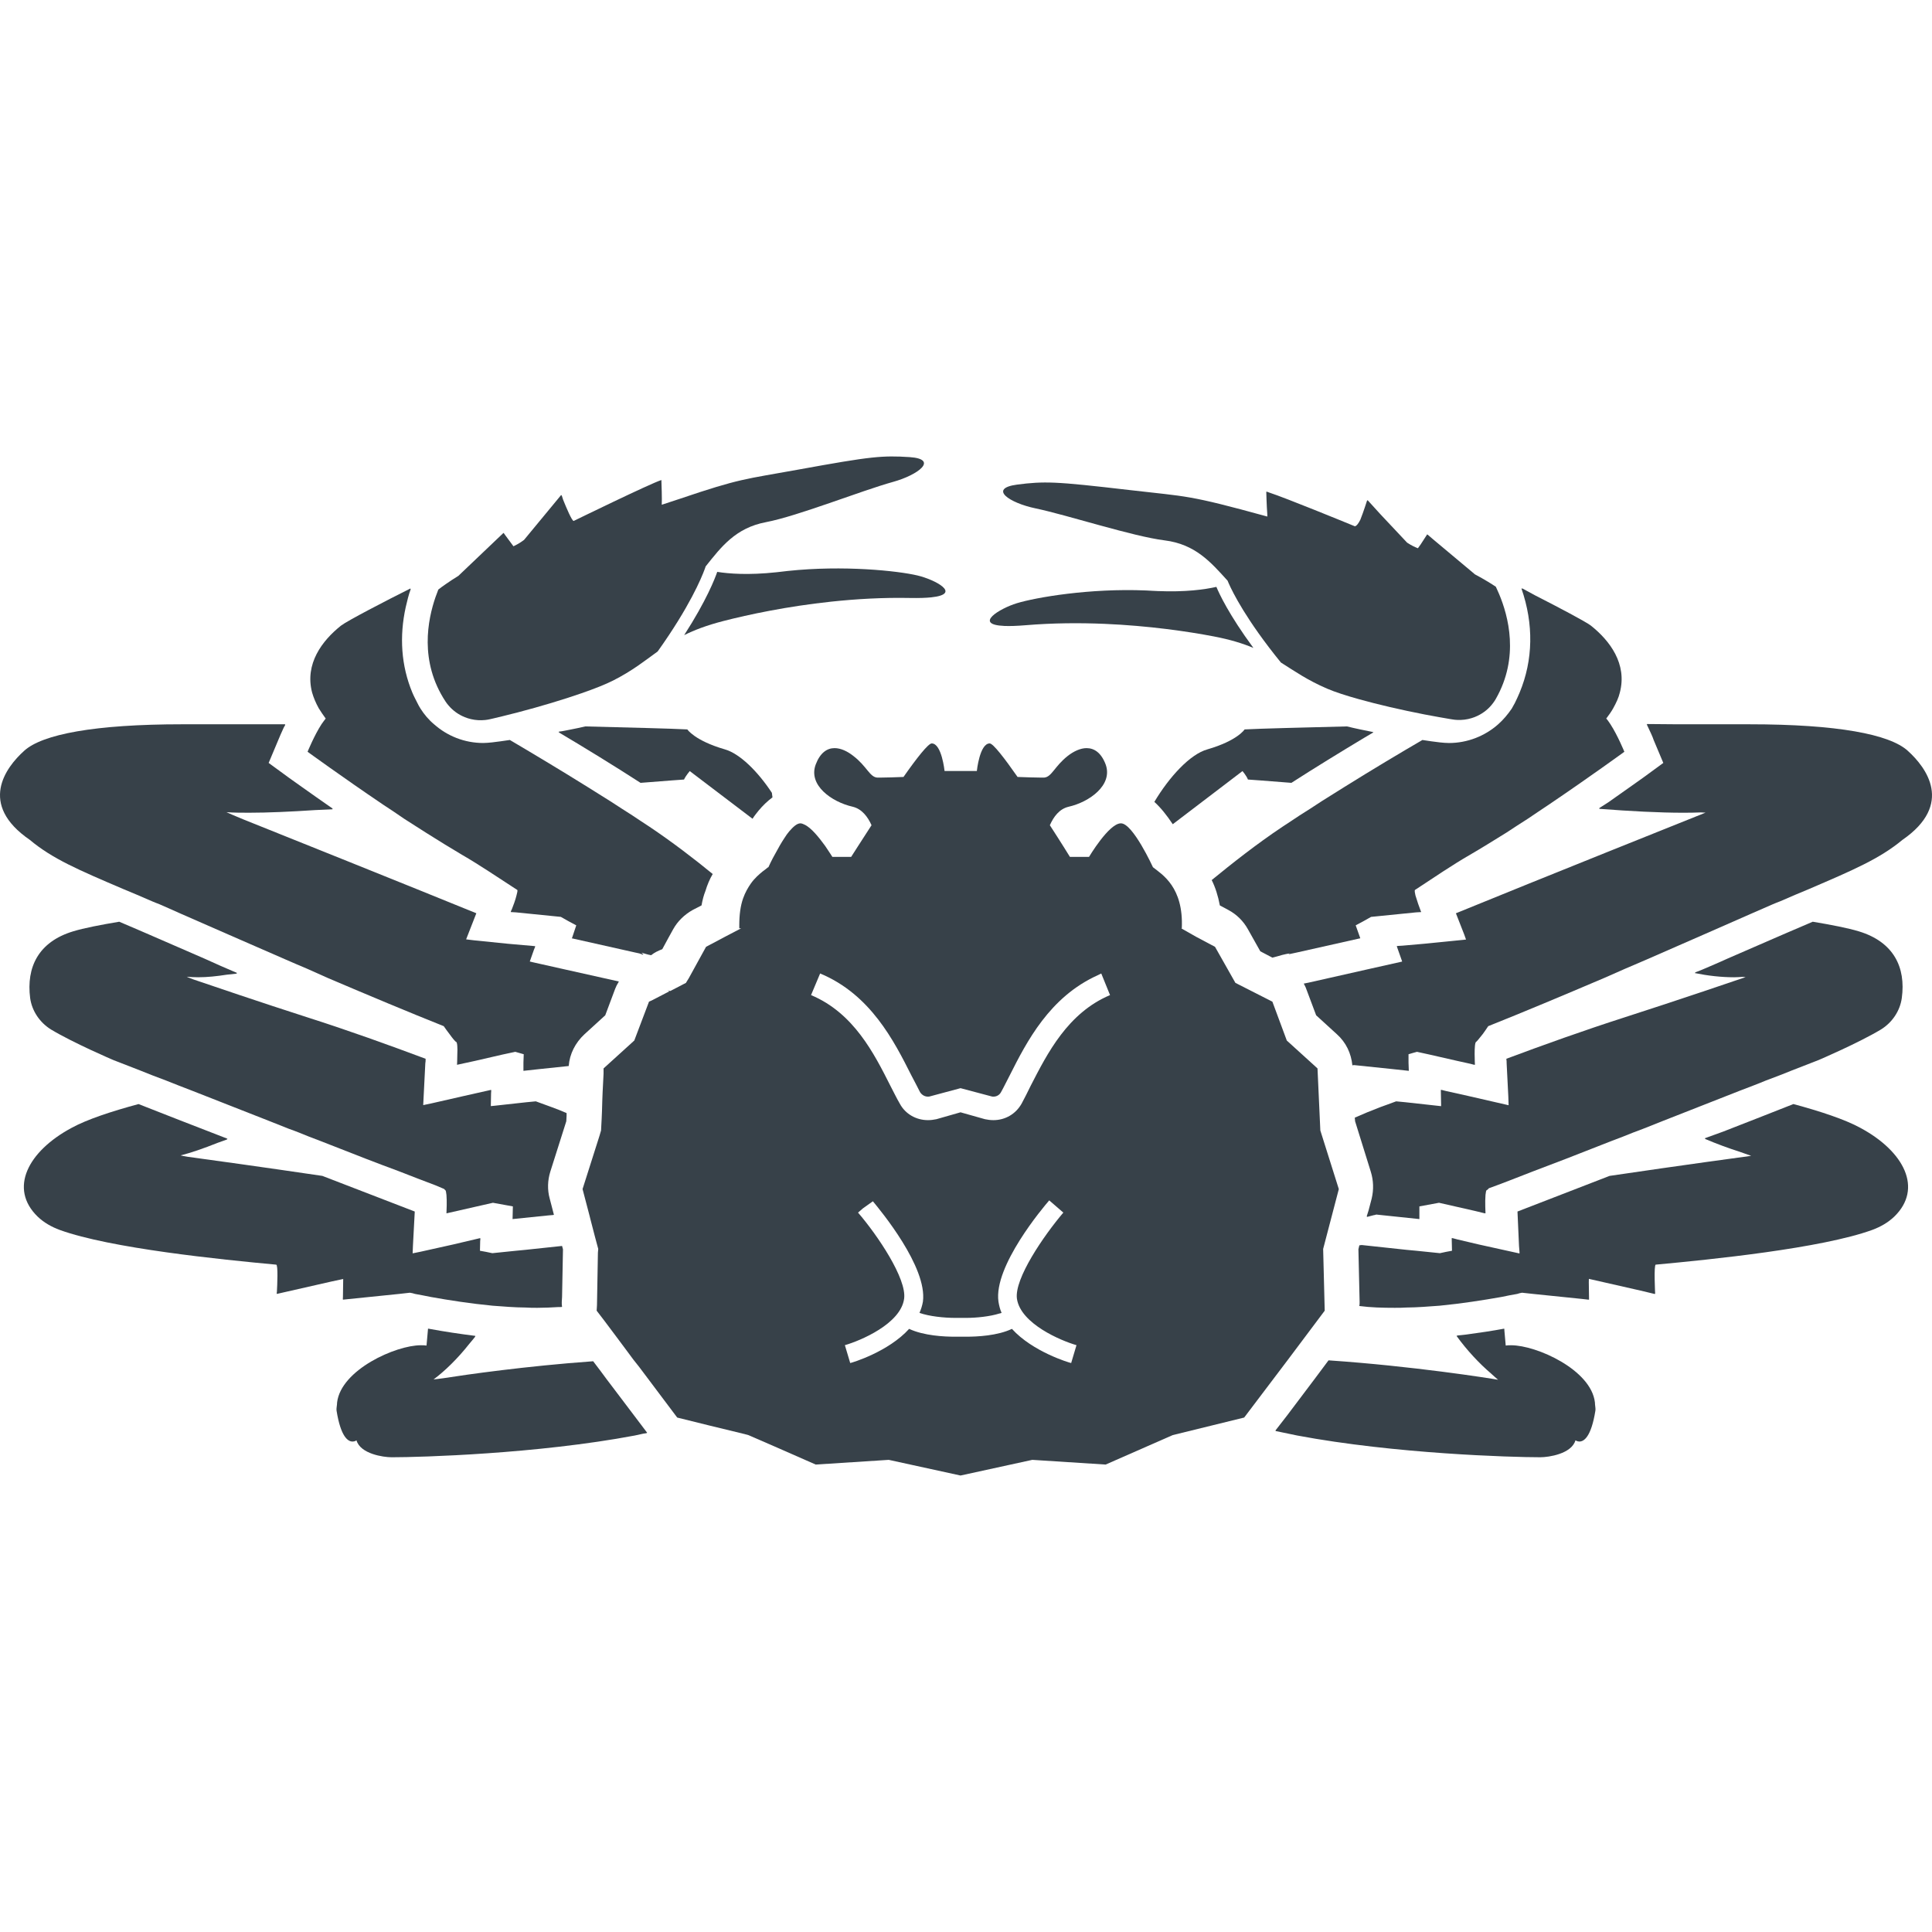
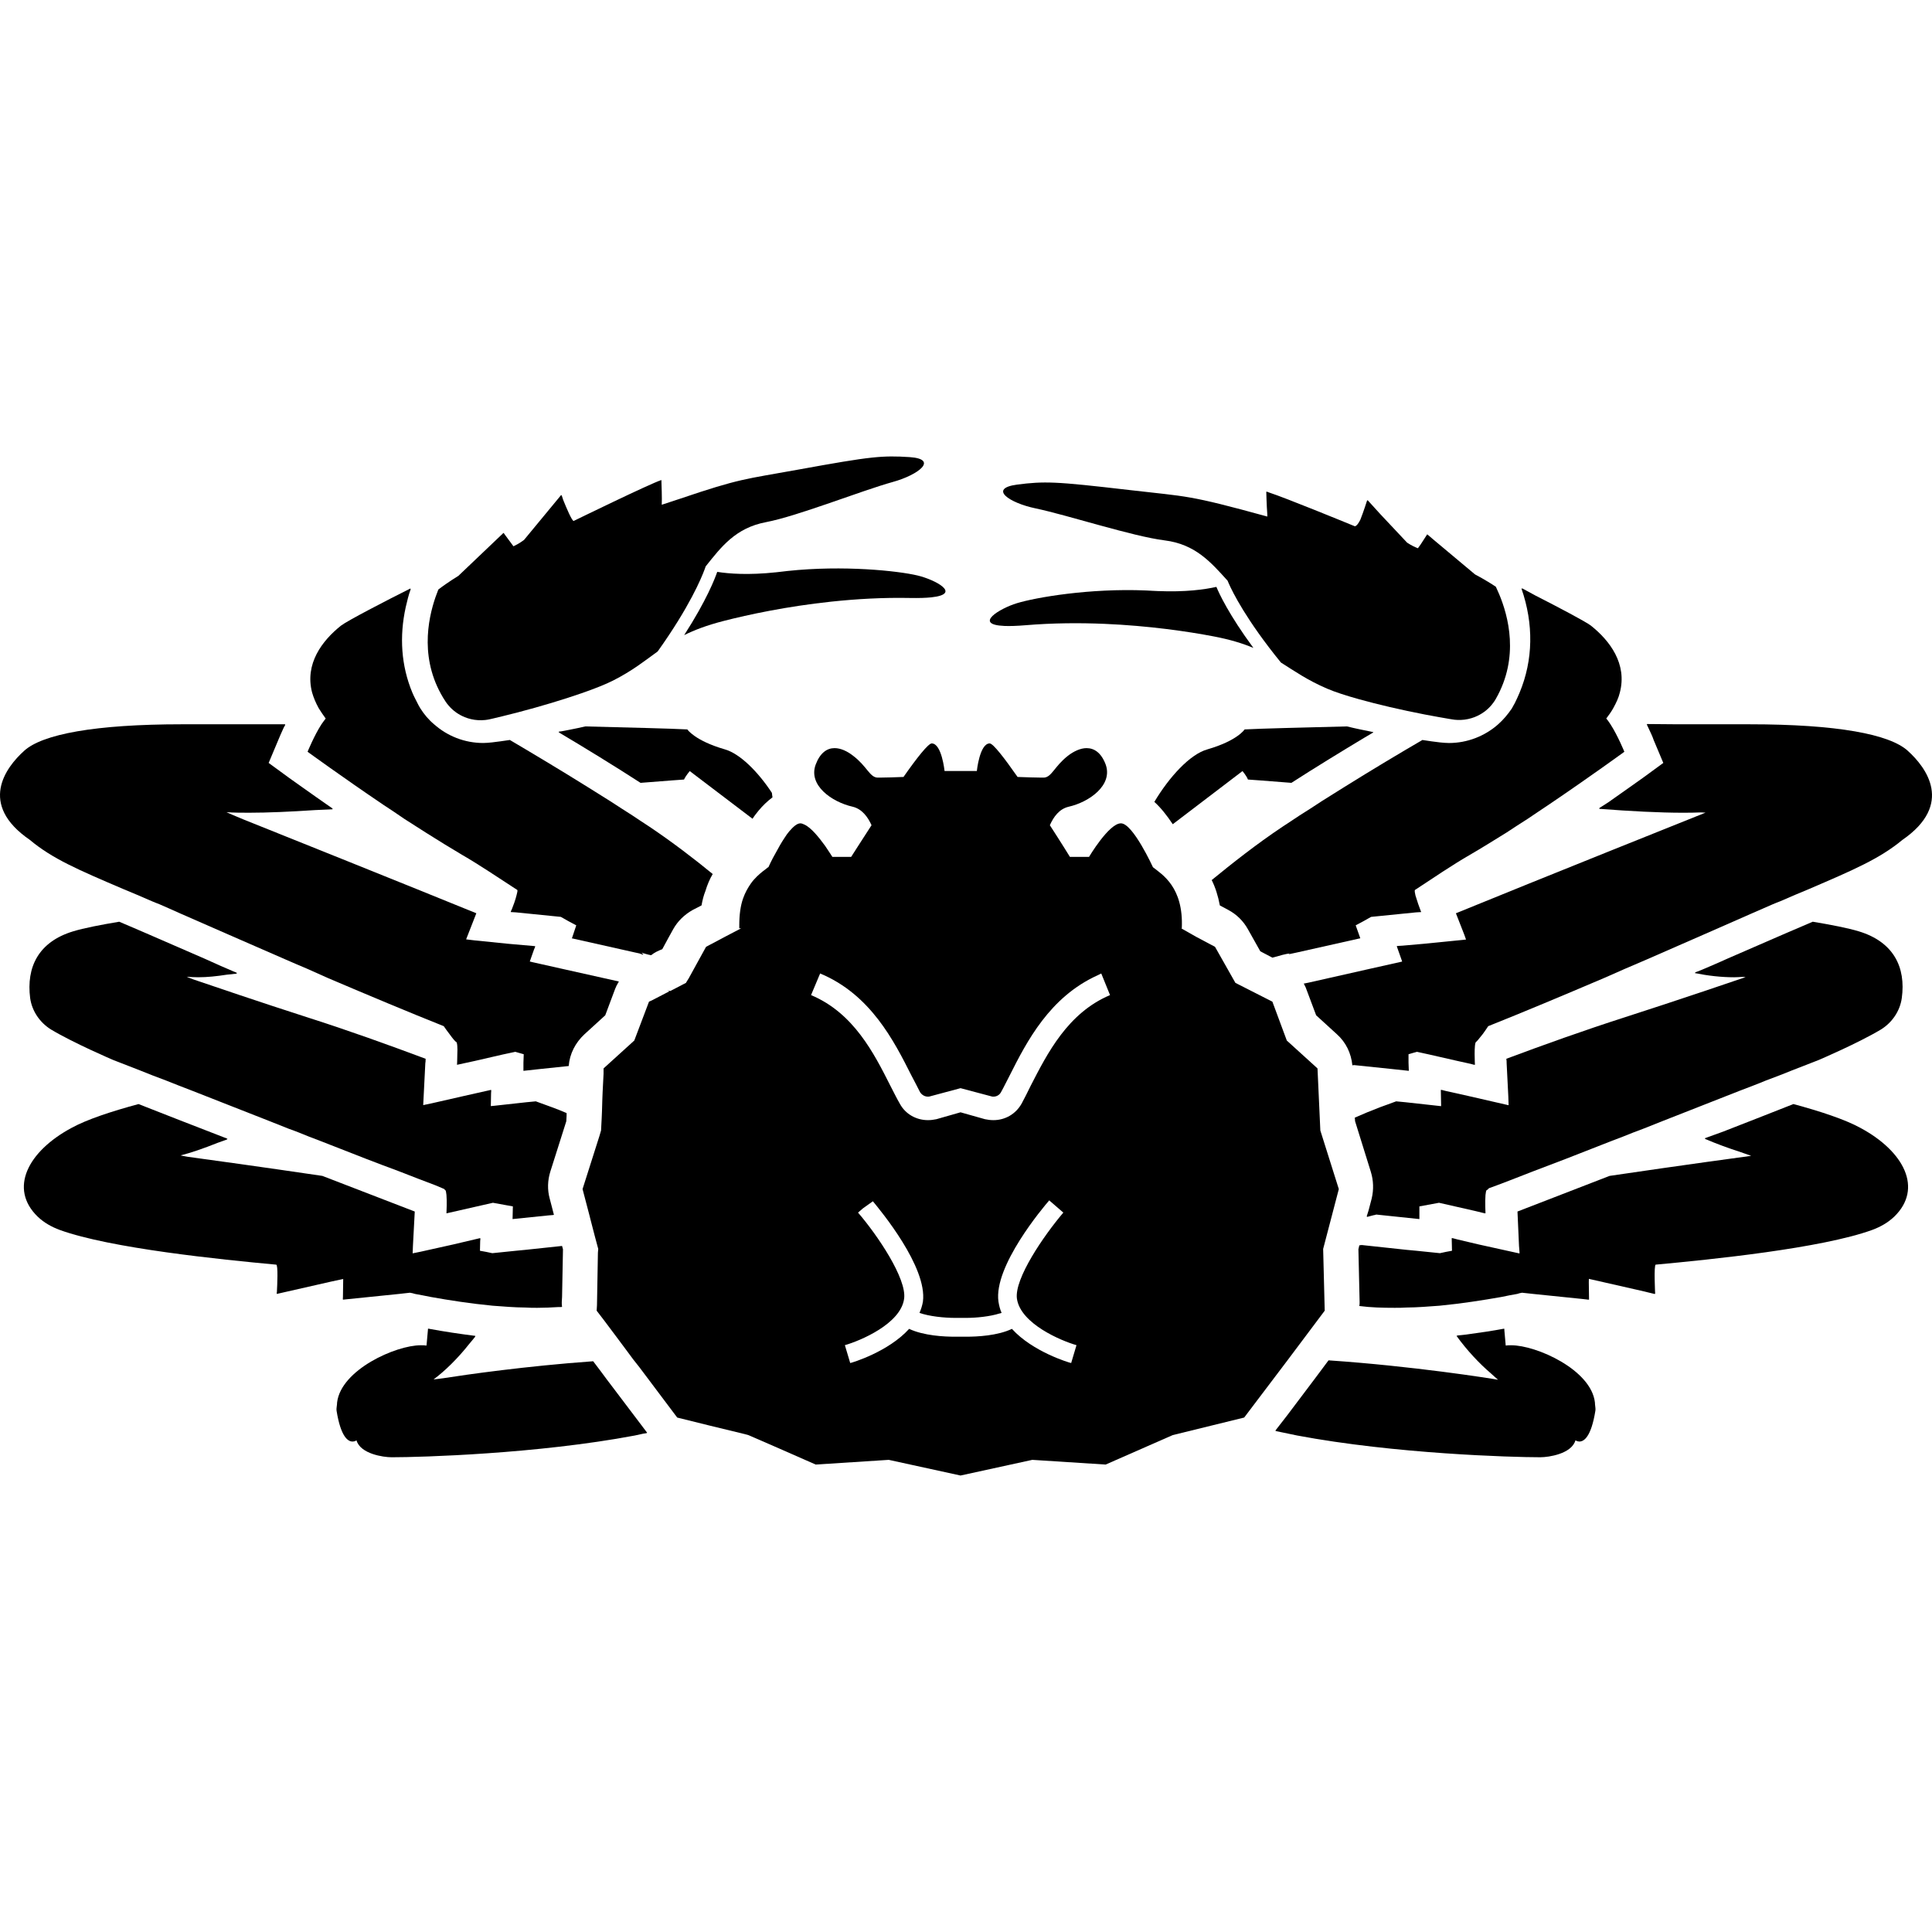
- <svg xmlns="http://www.w3.org/2000/svg" version="1.1" id="_x31_0" x="0px" y="0px" viewBox="0 0 512 512" style="enable-background:new 0 0 512 512;" xml:space="preserve">
-   <style type="text/css">
- 	.st0{fill:#374149;}
- </style>
+ <svg xmlns="http://www.w3.org/2000/svg" version="1.1" id="_x31_0" x="0px" y="0px" viewBox="0 0 512 512" xml:space="preserve">
  <g>
    <path class="st0" d="M162.312,367.546l-1.519-2l-1.598-2.16l-2-2.641c-17.809,1.277-33.661,3.546-39.738,4.504   c-1.274,0.172-2.192,0.285-2.555,0.305c2.887-2.118,6.379-5.504,9.446-9.399c0.55-0.66,1.121-1.32,1.625-1.972   c-0.031-0.004-0.058-0.008-0.09-0.012c0.035-0.051,0.074-0.098,0.11-0.145c-4.227-0.531-8.211-1.137-11.879-1.808   c-0.164-0.035-0.359-0.063-0.52-0.102l-0.003,0.015c-0.051-0.008-0.106-0.015-0.157-0.027l-0.386,4.309l-0.02,0.172   c-0.48-0.078-0.957-0.078-1.515-0.078c-6.637,0-21.118,6.484-22.176,15.141c-0.023,0.183-0.027,0.363-0.035,0.546   c-0.031,0.559-0.195,1.094-0.106,1.672c1.118,6.958,3.039,8.16,4.238,8.16c0.641,0,1.039-0.32,1.039-0.32   c1.039,3.598,7.121,4.481,9.282,4.481h0.238c7.36,0,38.403-0.883,64.242-5.762c0.762-0.164,1.493-0.324,2.231-0.488l0.918-0.137   l-0.039-0.058c0.055-0.012,0.118-0.023,0.168-0.035L162.312,367.546z" />
    <path class="st0" d="M87.703,339.644l3.25-0.703l-0.07,4.746l-0.028,0.578h0.02v0.16l14.879-1.519l2.878-0.321   c0.481,0.078,0.879,0.161,1.359,0.321c1.282,0.238,2.641,0.48,4.161,0.801c4.878,0.878,10.562,1.758,16.402,2.32   c1.438,0.078,2.957,0.238,4.398,0.317c1.442,0.082,2.878,0.164,4.32,0.164c1.039,0.078,2.078,0.078,3.122,0.078   c1.898,0,3.73-0.09,5.566-0.202c0.434-0.004,0.758-0.008,0.836-0.008c-0.004-0.008,0-0.016-0.004-0.023   c0.054-0.004,0.109,0,0.16-0.008c-0.078-0.398-0.078-0.879-0.078-1.278l0.078-1.359l0.242-12.641l-0.242-0.879l-9.758,1.039   l-2.481,0.238l-6.242,0.641c-1.121-0.238-2.238-0.481-3.278-0.641l0.059-2.554l0.058-0.649l-0.043,0.012l0.004-0.168l-7.121,1.679   l-8.711,1.938l-2.086,0.426l0.078-1.962l0.481-9.042v-0.078c-6.481-2.481-15.122-5.84-24.481-9.442   c-16.414-2.426-30.574-4.371-35.684-5.066c-1-0.168-1.629-0.289-1.886-0.367c2.691-0.664,6.145-1.863,9.801-3.324   c0.852-0.305,1.699-0.61,2.594-0.934c-0.054-0.02-0.106-0.039-0.156-0.058c0.07-0.031,0.141-0.059,0.211-0.09   c-9.118-3.519-17.52-6.801-23.598-9.199c-7.121,1.922-13.683,4.078-17.762,6.321c-11.602,6.238-16.641,16.078-8.961,23.519   c1.68,1.602,3.68,2.719,5.84,3.52c13.442,4.878,42.641,7.839,57.363,9.199c0.539,0,0.282,5.504,0.188,7.218   c-0.02,0.141-0.043,0.305-0.063,0.387l0.043-0.008c-0.004,0.054-0.011,0.164-0.011,0.164L87.703,339.644z" />
    <path class="st0" d="M150.074,297.143l0.078-1.437v-0.723c-1.278-0.558-2.641-1.117-4-1.598c-1.278-0.48-2.641-0.961-4.16-1.519   l-2.481,0.238l-8.418,0.926l-1.02,0.098l0.062-3.348l0.051-0.797l-0.039,0.008l0.004-0.168l-7.122,1.602l-8.706,1.985l-2.168,0.453   l0.558-11.078c0.078-0.32,0.078-0.718,0.078-1.199c-9.839-3.679-20.48-7.519-31.281-10.961   c-12.258-3.938-25.332-8.383-30.258-10.066c-0.906-0.34-1.484-0.574-1.77-0.715c0.942,0.07,1.922,0.141,2.989,0.141   c2.469,0,5.027-0.278,7.606-0.68c0.91-0.098,1.805-0.179,2.734-0.293c-0.082-0.035-0.149-0.066-0.23-0.102   c0.098-0.019,0.195-0.023,0.293-0.042c-3.043-1.282-5.922-2.563-8.723-3.84c-6.16-2.641-11.519-5.043-15.277-6.641   c-2.562-1.121-5.043-2.16-7.282-3.121c-4.801,0.801-9.359,1.679-12.242,2.558c-9.199,2.801-12.398,9.519-11.359,17.683   c0.481,3.438,2.562,6.477,5.519,8.317c6,3.602,16.481,8.082,16.481,8.082s2.722,1.038,7.203,2.801   c1.918,0.801,4.238,1.679,6.797,2.636c2.16,0.883,4.481,1.762,6.961,2.723c6.078,2.398,13.039,5.121,20.161,7.918   c1.839,0.723,3.602,1.442,5.441,2.161c1.84,0.64,3.598,1.363,5.36,2.082c1.918,0.718,3.758,1.438,5.598,2.16   c6.48,2.559,12.641,4.958,18.082,6.958c3.798,1.484,7.02,2.73,9.821,3.777c0.758,0.321,1.55,0.637,2.278,0.965   c0.113,0.126,0.25,0.301,0.301,0.301c0.16,0.078,0.242,0.559,0.32,1.278c0.145,1.594,0.035,4.176,0.008,4.684l-0.004,0.034   l0.004-0.003c0,0.038-0.008,0.168-0.008,0.168l12.32-2.801c1.762,0.32,3.52,0.64,5.282,0.961l-0.082,3.359l9.462-0.969l1.343-0.114   l-0.004-0.023l0.161-0.015l-0.641-2.481l-0.481-1.84c-0.641-2.32-0.558-4.801,0.16-7.117L150.074,297.143z" />
    <path class="st0" d="M32.714,235.624c2.317,0.961,4.798,2,7.52,3.199c0.641,0.242,1.278,0.562,2,0.801   c1.598,0.718,3.519,1.519,5.598,2.48c7.363,3.199,17.282,7.602,28,12.238c1.84,0.801,3.68,1.602,5.602,2.402   c1.762,0.801,3.598,1.598,5.359,2.398c10.879,4.641,21.762,9.199,30.801,12.801c0.481,0.719,1.039,1.442,1.52,2.082   c0.801,1.117,1.519,2,1.762,2.078c0.32,0.082,0.398,1.679,0.32,3.199c0,1.519-0.082,2.882-0.082,2.882l4.801-1.043l7.281-1.679   l3.36-0.719c0.718,0.238,1.519,0.398,2.238,0.641l-0.078,2.238v2.16l4.398-0.48l7.602-0.797c0.238-3.203,1.758-6.165,4.16-8.402   l5.52-5.039l2.637-7.039c0.21-0.555,0.507-1.145,0.835-1.664c0.032-0.024,0.055-0.082,0.09-0.102l-0.039-0.008   c0.031-0.047,0.043-0.106,0.074-0.149l-14.321-3.199l-8.484-1.902l-0.79-0.192l1.106-3.133l0.317-0.774l-0.043-0.003l0.054-0.157   l-7.277-0.641l-8.844-0.898l-2.184-0.262l2.707-6.918c-19-7.742-50.117-20.215-61.844-24.914c-2.297-0.953-3.805-1.598-4.371-1.871   c1.77,0.133,3.79,0.145,5.973,0.145c4.954,0,11.004-0.27,17.462-0.699c1.538-0.07,3.078-0.141,4.687-0.211   c-0.054-0.039-0.106-0.074-0.16-0.113c0.086-0.008,0.168-0.012,0.254-0.02c-6.562-4.558-11.203-7.918-11.68-8.238l-5.359-3.918   l2.558-6.082c0.262-0.652,0.778-1.851,1.418-3.238c0.152-0.266,0.25-0.492,0.422-0.762h-0.074c0.028-0.058,0.047-0.102,0.074-0.16   H48.312c-23.2,0-37.118,2.641-41.918,7.039c-4.883,4.402-12.242,14.16,1.519,23.602C13.831,227.546,20.714,230.506,32.714,235.624z   " />
    <path class="st0" d="M169.754,207.463c6.879-0.558,11.519-0.878,11.519-0.878c0.481-1.039,1.52-2.242,1.52-2.242l16.641,12.641   c0.48-0.797,1.039-1.438,1.598-2.16c1.121-1.36,2.402-2.559,3.683-3.52c-0.082-0.398-0.082-0.797-0.16-1.199   c-3.68-5.598-8.481-10.398-12.481-11.519c-8-2.321-9.922-5.282-9.922-5.282c-4.481-0.238-14.879-0.48-27.039-0.797   c-1.27,0.317-2.68,0.578-4.039,0.859c-1.008,0.168-1.969,0.442-3,0.524c0.047,0.027,0.102,0.058,0.149,0.086   c-0.082,0.016-0.149,0.035-0.23,0.051C154.875,198.104,162.555,202.823,169.754,207.463z" />
    <path class="st0" d="M81.511,199.226c0,0,9.121,6.64,20,14c1.84,1.199,3.762,2.48,5.602,3.758c1.918,1.203,3.84,2.481,5.762,3.68   c3.278,2.082,6.558,4.082,9.519,5.843c4.719,2.719,9.52,6,14.719,9.36c0.082,0.238-0.082,0.797-0.238,1.437   c-0.293,1.234-0.882,2.774-1.234,3.664c-0.094,0.18-0.187,0.43-0.278,0.578h0.055c-0.02,0.047-0.066,0.16-0.066,0.16l1.363,0.078   l11.918,1.199c1.36,0.801,2.719,1.523,4.082,2.242l-1.121,3.359l-0.082,0.078l0.402,0.082l16.398,3.68l1.129,0.242l1.024,0.37   l-0.141-0.183l0.23,0.05l-0.394-0.262l-0.126-0.164c0.817,0.23,1.63,0.516,2.52,0.664c0.879-0.718,1.918-1.199,2.957-1.598   l1.602-2.961l1.282-2.32c1.199-2.161,3.039-3.922,5.199-5.122l2.32-1.199c0.238-1.359,0.558-2.641,1.039-3.84   c0.481-1.598,1.121-3.121,1.922-4.48c-4.882-4-10.722-8.481-16.801-12.559c-1.441-0.961-2.961-1.922-4.48-2.961   c-1.922-1.199-3.84-2.48-5.84-3.762c-2-1.278-4-2.477-6-3.758c-7.442-4.641-14.801-9.039-20.641-12.481   c-1.68,0.238-3.199,0.481-4.718,0.641c-0.801,0.078-1.602,0.16-2.321,0.16c-4.961,0-9.519-1.84-13.043-4.961   c-1.438-1.199-2.637-2.641-3.598-4.16c-0.32-0.481-0.558-0.961-0.801-1.442c-0.48-0.957-0.961-1.836-1.359-2.797   c-2.969-7.129-3.465-14.859-1.75-22.645c0.386-1.61,0.734-3.218,1.339-4.816c-0.038,0.023-0.082,0.042-0.121,0.062   c0.023-0.066,0.027-0.133,0.05-0.203c-6.718,3.359-16.718,8.562-18.398,9.84c-5.042,4-9.679,10.16-7.679,17.762   c0.398,1.359,0.957,2.718,1.758,4.16c0.558,0.879,1.121,1.758,1.84,2.719c-0.321,0.398-0.719,0.961-1.118,1.519   C83.273,194.905,81.511,199.226,81.511,199.226z" />
    <path class="st0" d="M118.851,186.936c1.175,1.402,2.672,2.454,4.316,3.118c0.543,0.222,1.106,0.398,1.668,0.527   c1.219,0.285,2.481,0.363,3.754,0.226c0.453-0.047,0.894-0.121,1.332-0.226c0.206-0.047,0.422-0.098,0.629-0.145h0.008   c0.902-0.214,1.812-0.43,2.722-0.652l0.008-0.004c1.305-0.317,2.609-0.649,3.91-0.985c6.106-1.598,12.094-3.398,16.958-5.094   c3.48-1.21,6.382-2.367,8.32-3.351c5.172-2.622,8.394-5.242,11.797-7.692h0.008c8.454-11.855,11.61-19.472,12.477-21.843   c0.062-0.176,0.117-0.321,0.156-0.442c0.047-0.118,0.07-0.203,0.09-0.266c0.023-0.027,0.034-0.055,0.058-0.074   c4.023-5.039,7.84-10.125,15.906-11.652c8.453-1.606,25.21-8.317,33.641-10.657c6.777-1.871,12.199-6.054,4.453-6.586   c-3.578-0.234-6.211-0.27-10.023,0.137c-4.172,0.445-9.786,1.414-19.649,3.203c-14.121,2.562-15.152,2.258-31.336,7.746   c-1.457,0.477-2.953,0.965-4.68,1.539c0.078-1.629-0.058-5.446-0.09-6.234c0.008-0.027,0.004-0.145,0.012-0.156l-0.012,0.008   c-0.004-0.024-0.012-0.165-0.012-0.165c-3.058,0.977-23.054,10.754-23.226,10.833c0,0-0.008,0-0.015,0   c-0.458,0.05-1.973-3.563-2.782-5.57c-0.137-0.414-0.297-0.856-0.398-1.215l-0.054,0.07c-0.028-0.066-0.07-0.172-0.07-0.172   l-9.844,11.914c-1.254,0.941-2.039,1.312-2.813,1.691l-2.258-3.047l-0.266-0.386l-0.012,0.012l-0.098-0.129l-11.234,10.699   l-0.718,0.687c-1.215,0.746-2.34,1.488-3.375,2.207c-0.695,0.48-1.348,0.957-1.95,1.43c-0.226,0.574-0.484,1.254-0.75,2.019   c-2.019,5.871-4.371,16.981,2.652,27.633C118.304,186.257,118.562,186.612,118.851,186.936z" />
    <path class="st0" d="M208.739,151.311c-0.551,0.058-1.114,0.129-1.672,0.195c-0.469,0.058-0.942,0.11-1.391,0.156   c-7.343,0.786-12.507,0.383-15.602-0.11c-0.617,1.79-2.847,7.578-8.762,16.762c2.723-1.352,6.004-2.606,10.336-3.723   c6.691-1.726,16.946-3.906,28.629-5.148c6.63-0.707,13.715-1.118,20.879-0.973c2.387,0.043,4.242-0.019,5.645-0.168   c8.305-0.883,0.914-4.718-3.668-5.797C237.965,151.284,223.575,149.733,208.739,151.311z" />
    <path class="st0" d="M422.669,371.652c-0.993-8.657-15.481-15.145-22.196-15.145c-0.558,0-1.038,0-1.441,0.078l-0.352-3.958   l-0.015-0.363c-0.008,0-0.012,0-0.012,0l-0.019-0.16c-3.106,0.582-6.566,1.098-10.13,1.574c-0.8,0.078-1.574,0.195-2.378,0.25   c0.015,0.024,0.035,0.047,0.05,0.07c-0.062,0.008-0.121,0.02-0.183,0.027c2.812,3.894,6.113,7.383,9.086,9.914   c0.657,0.606,1.309,1.195,1.93,1.714c-2.39-0.422-22.542-3.621-44.934-5.148l-3.762,5.039l-7.215,9.566l-3.07,3.957   c0.023,0.004,0.05,0.012,0.07,0.016l-0.105,0.14c1.839,0.398,3.762,0.801,5.762,1.199c25.918,4.879,56.961,5.762,64.238,5.762   h0.242c2.16,0,8.238-0.883,9.277-4.481c0,0,0.481,0.32,1.043,0.32c1.199,0,3.118-1.202,4.238-8.16   c0.094-0.574-0.066-1.113-0.094-1.672C422.692,372.015,422.688,371.835,422.669,371.652z" />
    <path class="st0" d="M493.032,298.906c-4.078-2.242-10.637-4.398-17.758-6.321c-4.961,1.961-11.454,4.516-18.618,7.301   c-1.594,0.582-3.187,1.168-4.84,1.754c0.051,0.019,0.102,0.038,0.153,0.062c-0.074,0.027-0.141,0.054-0.215,0.082   c3.336,1.414,6.422,2.535,9.23,3.43c1.13,0.406,2.176,0.778,3.098,1.094c-1.602,0.214-17.993,2.43-37.528,5.316   c-9.281,3.602-18,6.961-24.402,9.442v0.078l0.402,9.042l0.133,1.661l-0.008,0.332l-10.847-2.395l-5.547-1.308l-1.41-0.375   l-0.004,0.043l-0.156-0.039l0.078,3.359c-1.039,0.16-2.078,0.402-3.199,0.641l-6.242-0.641l-2.558-0.238l-11.918-1.281   c-0.242,0-0.48,0.082-0.641,0.082l-0.242,1.039l0.32,14c0,0.32,0,0.719-0.078,1.039c3.039,0.402,6.161,0.48,9.36,0.48   c1.039,0,2.078,0,3.121-0.078c1.438,0,2.879-0.082,4.317-0.164c1.523-0.078,2.961-0.238,4.48-0.317   c5.762-0.562,11.442-1.442,16.402-2.32c1.438-0.321,2.801-0.562,4.16-0.801c0.398-0.16,0.879-0.242,1.278-0.321l2.961,0.321   l12.977,1.332l1.664,0.191v-0.019l0.16,0.015l-0.066-4.602l0.02-0.91l13.668,3.105l3.738,0.895c0-0.012,0-0.035-0.004-0.047   l0.164,0.039c0,0-0.398-7.762,0.16-7.762c14.719-1.36,43.922-4.321,57.36-9.199c2.16-0.801,4.16-1.918,5.839-3.52   C509.673,314.983,504.634,305.144,493.032,298.906z" />
    <path class="st0" d="M372.473,292.105l-2.48-0.238c-1.438,0.558-2.879,1.039-4.16,1.519c-2.321,0.879-4.637,1.84-6.801,2.801   l0.082,0.957l4.16,13.364c0.719,2.316,0.801,4.718,0.238,7.117l-0.824,3.141l-0.5,1.586l0.094-0.023l-0.047,0.18   c0.559-0.164,1.199-0.321,1.84-0.481c0.238,0,0.398-0.082,0.641-0.16l11.438,1.199v-3.359c1.68-0.321,3.442-0.641,5.199-0.961   l9.629,2.187l2.531,0.621v-0.046l0.16,0.039c0,0-0.16-3.122,0-4.883c0.082-0.718,0.161-1.199,0.321-1.278   c0.082,0,0.32-0.16,0.562-0.48c3.117-1.122,7.199-2.719,11.918-4.562c5.359-2,11.519-4.398,18-6.958   c1.839-0.722,3.679-1.442,5.602-2.16c1.758-0.718,3.598-1.442,5.359-2.082c1.84-0.719,3.598-1.438,5.442-2.161   c7.117-2.797,14.078-5.519,20.156-7.918c2.481-0.961,4.883-1.84,6.961-2.723c2.562-0.957,4.883-1.835,6.801-2.636   c4.481-1.762,7.199-2.801,7.199-2.801s10.481-4.481,16.481-8.082c2.961-1.84,5.039-4.879,5.519-8.317   c1.122-8.164-2.16-14.882-11.359-17.683c-2.879-0.879-7.438-1.758-12.238-2.558c-2.242,0.961-4.641,2-7.281,3.121   c-3.762,1.598-9.122,4-15.282,6.641c-1.481,0.695-3.145,1.39-4.742,2.086c-1.328,0.535-2.558,1.157-3.945,1.598   c0.082,0.016,0.16,0.02,0.238,0.035c-0.094,0.039-0.175,0.082-0.27,0.122c3.52,0.718,7.039,1.117,10.481,1.117   c0.738,0,1.477-0.058,2.215-0.106c0.266,0.016,0.527,0.027,0.797,0.066c-1.774,0.606-17.57,6.004-32.133,10.68   c-10.719,3.442-21.442,7.282-31.278,10.961c0.078,0.481,0.078,0.879,0.078,1.199l0.446,8.828l0.074,2.282l-10.762-2.469   l-5.696-1.266l-1.343-0.34v0.039l-0.16-0.035l0.074,3.973l-0.007,0.347L372.473,292.105z" />
    <path class="st0" d="M505.595,198.983c-4.801-4.398-18.718-7.039-41.922-7.039h-18.961l-8.172-0.07   c0.011,0.027,0.019,0.047,0.031,0.07h-0.176c0.879,1.84,1.598,3.359,1.84,4.16l2.558,6.082l-5.359,3.918   c-0.414,0.278-4.039,2.891-9.219,6.52c-0.793,0.511-1.582,1.023-2.449,1.562c0.07,0.004,0.129,0.008,0.195,0.011   c-0.074,0.051-0.133,0.094-0.207,0.145c8.321,0.641,16.078,1.043,22.238,1.043c1.75,0,3.278-0.023,4.715-0.086   c0.43,0.02,0.867,0.028,1.277,0.059c-3.363,1.343-43.473,17.394-66.152,26.668l2.175,5.562l0.504,1.402l-11.078,1.113l-5.723,0.504   l-1.406,0.086l0.012,0.035l-0.164,0.015l1.332,3.77l0.098,0.313l-9.27,2.078l-15.598,3.52l-1.203,0.238   c0.242,0.48,0.481,0.882,0.641,1.363l2.641,7.039l5.519,5.039c2.402,2.16,3.762,5.038,4.082,8.238   c0.16-0.078,0.32-0.078,0.48-0.078l10,1.039l4.477,0.48l-0.078-2.16v-2.238c0.719-0.242,1.442-0.402,2.238-0.641l3.282,0.719   l7.359,1.679l3.59,0.794l0.969,0.258c0,0,0-0.039,0-0.047l0.164,0.039c0,0-0.082-1.363-0.082-2.882c0-1.52,0.082-3.118,0.402-3.199   c0.156-0.078,0.878-0.962,1.758-2.078c0.481-0.641,0.961-1.363,1.442-2.082c9.039-3.602,19.918-8.16,30.801-12.801   c1.836-0.801,3.598-1.598,5.438-2.398c1.84-0.801,3.762-1.602,5.602-2.402c10.641-4.637,20.641-9.039,27.918-12.238   c2.161-0.961,4-1.762,5.68-2.48c0.641-0.238,1.282-0.558,2-0.801c2.722-1.199,5.199-2.238,7.519-3.199   c11.922-5.118,18.802-8.078,24.802-13.039C517.833,213.143,510.474,203.386,505.595,198.983z" />
    <path class="st0" d="M356.954,192.506c-12.16,0.317-22.641,0.558-27.122,0.797c0,0-1.839,2.961-9.839,5.282   c-4.641,1.281-10.161,7.359-14.078,13.922c1.679,1.52,3.281,3.52,4.878,5.918l18.481-14.082c0,0,1.039,1.203,1.442,2.242   c0,0,4.637,0.32,11.519,0.878c6.336-4.082,13.016-8.16,19.184-11.874c0.793-0.458,1.664-0.996,2.43-1.43   c-0.019-0.004-0.035-0.008-0.054-0.012c0.062-0.039,0.137-0.086,0.199-0.121C361.595,193.546,359.196,193.065,356.954,192.506z" />
    <path class="st0" d="M383.993,196.905c-0.797,0-1.598-0.082-2.398-0.16c-1.52-0.16-3.039-0.402-4.641-0.641   c-5.922,3.442-13.282,7.84-20.719,12.481c-2,1.281-4,2.48-6,3.758c-1.922,1.282-3.922,2.562-5.839,3.762   c-1.52,1.039-3.043,2-4.481,2.961c-6.961,4.641-13.52,9.84-18.801,14.161c0.961,1.918,1.679,4.16,2.16,6.718l2.238,1.199   c2.242,1.199,4,2.961,5.203,5.122l3.278,5.839l3.202,1.68c0.879-0.207,1.727-0.469,2.594-0.711   c0.675-0.152,1.343-0.332,2.031-0.426l-0.016,0.008l-0.406,0.094l0.398-0.086l-0.363,0.242l2.238-0.48l16.402-3.68l0.398-0.082   v-0.078l-1.191-3.34l-0.008-0.019c1.359-0.723,2.719-1.442,4.078-2.242l11.922-1.199l1.36-0.078c0,0-0.078-0.16-0.161-0.402   c-0.32-0.797-0.961-2.64-1.359-4c-0.16-0.64-0.238-1.199-0.16-1.437c5.121-3.36,9.922-6.641,14.641-9.36   c3.039-1.762,6.238-3.762,9.602-5.843c1.836-1.199,3.758-2.477,5.679-3.68c1.918-1.278,3.758-2.558,5.598-3.758   c10.878-7.36,20-14,20-14s-1.758-4.321-3.68-7.282c-0.398-0.558-0.718-1.121-1.121-1.519c0.722-0.962,1.359-1.84,1.839-2.719   c0.801-1.442,1.442-2.801,1.762-4.16c2-7.602-2.641-13.762-7.68-17.762c-1.394-1.059-8.492-4.809-14.715-7.977   c-1.238-0.668-2.449-1.321-3.535-1.918c0.02,0.051,0.024,0.102,0.039,0.149c-0.062-0.027-0.129-0.062-0.187-0.094   c3.278,9.442,3.117,18.961-0.481,27.602c-0.402,0.961-0.801,1.84-1.281,2.797c-0.238,0.481-0.559,0.961-0.801,1.442   c-1.039,1.519-2.238,2.961-3.602,4.16C393.512,195.065,388.875,196.905,383.993,196.905z" />
    <path class="st0" d="M274.395,134.717c8.566,1.798,25.715,7.426,34.25,8.489c8.148,1.012,12.281,5.844,16.617,10.617   c0.028,0.02,0.043,0.047,0.066,0.07c0.024,0.062,0.051,0.149,0.106,0.258c0.047,0.121,0.11,0.258,0.184,0.43   c1.015,2.312,4.652,9.714,13.844,21.004h0.007c3.551,2.226,6.93,4.64,12.258,6.926c2,0.859,4.969,1.832,8.523,2.816   c4.961,1.383,11.05,2.798,17.242,4.004c1.324,0.25,2.644,0.5,3.969,0.734h0.008c0.922,0.164,1.843,0.325,2.758,0.481h0.008   c0.206,0.035,0.426,0.07,0.636,0.102c0.442,0.078,0.887,0.125,1.344,0.141c1.278,0.054,2.535-0.102,3.73-0.465   c0.555-0.161,1.106-0.375,1.629-0.63c1.602-0.769,3.028-1.914,4.11-3.386c0.27-0.344,0.504-0.715,0.722-1.094   c6.333-11.078,3.278-22.016,0.891-27.746c-0.317-0.746-0.618-1.406-0.879-1.969c-0.633-0.43-1.316-0.863-2.039-1.301   c-1.078-0.652-2.246-1.316-3.508-1.988l-0.758-0.641l-10.355-8.668l-1.406-1.207l-0.012,0.016l-0.121-0.102l-1.73,2.672   l-0.73,1.015c-0.778-0.32-1.574-0.644-2.856-1.484l-7.015-7.462l-3.418-3.758c-0.007,0.027-0.019,0.062-0.027,0.086l-0.125-0.129   c0,0-0.969,3.082-1.809,5.179c-0.48,0.95-0.973,1.645-1.449,1.746c-2.574-1.055-18.282-7.5-22.715-8.946   c-0.226-0.086-0.477-0.183-0.61-0.234v0.054c-0.042-0.015-0.121-0.038-0.16-0.05c0,0,0.098,3.886,0.27,5.942   c0,0.214,0.004,0.473,0.008,0.652c-21.203-5.832-20.977-5.218-36.496-7.023c-9.958-1.156-15.618-1.766-19.813-1.946   c-3.832-0.16-6.458,0.039-10.012,0.504C261.836,129.451,267.512,133.28,274.395,134.717z" />
    <path class="st0" d="M266.172,165.882c1.406,0.058,3.266,0.004,5.645-0.192c7.136-0.598,14.234-0.644,20.898-0.363   c11.738,0.5,22.113,2.02,28.898,3.321c4.394,0.836,7.75,1.878,10.55,3.054c-6.484-8.789-9.082-14.426-9.808-16.172   c-3.059,0.691-8.184,1.418-15.563,1.106c-0.453-0.019-0.926-0.039-1.398-0.066c-0.562-0.035-1.129-0.066-1.683-0.09   c-14.906-0.633-29.168,1.836-34.246,3.382C264.961,161.233,257.828,165.526,266.172,165.882z" />
    <path class="st0" d="M351.063,347.347l-0.414-16.364l4.152-15.863l-4.898-15.531l-0.75-16.446l-8.137-7.39l-3.821-10.301   l-9.801-4.984l-5.402-9.551l-5.032-2.672l-3.918-2.226h0.148c0.497-10.965-5.234-14.286-7.644-16.195   c0,0-5.313-11.629-8.469-11.629h-0.086c-3.156,0.082-8.386,8.886-8.386,8.886s-3.156,0-5.066,0c0,0-2.242-3.656-5.317-8.39   c0.997-2.242,2.493-4.317,4.985-4.898c5.48-1.246,11.793-5.73,9.801-11.215c-1.164-3.07-2.992-4.317-5.066-4.317   c-1.578,0-3.406,0.829-4.985,2.074c-3.488,2.742-4.234,5.566-6.23,5.734h-0.996c-1.41,0-3.738-0.086-6.062-0.168   c-3.488-4.984-6.477-8.886-7.39-8.886c-2.661,0-3.406,7.309-3.406,7.309h-8.555c0,0-0.746-7.309-3.406-7.309   c-0.914,0-3.989,3.902-7.477,8.886c-2.242,0.082-4.566,0.168-5.977,0.168h-1c-1.992-0.168-2.738-2.992-6.309-5.734   c-1.578-1.246-3.324-2.074-4.984-2.074c-1.996,0-3.821,1.246-4.985,4.317c-2.078,5.485,4.234,9.969,9.801,11.215   c2.41,0.582,3.989,2.656,4.985,4.898c-3.074,4.734-5.398,8.39-5.398,8.39c-1.828,0-4.985,0-4.985,0s-0.832-1.328-1.91-2.906   c-1.578-2.16-3.657-4.816-5.485-5.648c-0.332-0.168-0.746-0.332-1.078-0.332c-0.914,0-1.91,0.914-2.988,2.16   c-0.418,0.496-0.832,1.078-1.246,1.742c-0.832,1.246-1.578,2.574-2.242,3.82c-1.246,2.16-1.996,3.906-1.996,3.906   c-0.082,0-0.082,0-0.082,0c-0.414,0.332-0.914,0.746-1.496,1.16c-0.914,0.75-2.074,1.746-3.074,3.156   c-0.746,1.082-1.492,2.328-2.074,3.989c-0.664,1.91-0.996,4.234-0.996,7.144v0.746h0.496l-3.82,1.992l-5.481,2.906l-1.328,2.41   l-3.238,5.898l-0.668,1.078l-0.082,0.164l-4.153,2.16l-0.746-0.164l0.496,0.246l-4.649,2.41l-0.75,0.332l-3.902,10.301l-8.141,7.39   v1.414l-0.25,4.898l-0.082,2.078l-0.082,2.824l-0.082,1.992l-0.168,3.238l-0.414,1.414l-4.488,14.117l0.5,1.91l1.328,5.066   l0.25,0.996l1.078,4.156l0.086,0.333l0.914,3.402l-0.086,1l-0.246,13.868l-0.086,1.496l1.91,2.492l2.742,3.656l0.25,0.332   l3.156,4.234l1.66,2.242l1.578,1.992l10.051,13.375l8.718,2.16l8.554,2.074l1.578,0.414l6.894,2.992l10.965,4.816l19.352-1.246   l19.019,4.152l19.02-4.152l19.438,1.246l17.774-7.808l18.938-4.649l11.629-15.367L351.063,347.347z M291.848,257.987l2.324,5.722   c-11.215,4.734-16.614,15.45-21.016,24.004c-0.828,1.742-1.66,3.321-2.406,4.734c-1.578,2.825-4.406,4.402-7.477,4.402   c-0.75,0-1.496-0.086-2.242-0.25l-6.481-1.828l-6.394,1.828c-0.746,0.164-1.496,0.25-2.242,0.25c-3.074,0-5.98-1.578-7.476-4.402   c-0.828-1.414-1.578-2.992-2.493-4.734c-4.316-8.554-9.714-19.27-21.011-24.004l2.41-5.73   c13.371,5.562,19.602,17.938,24.169,26.993c0.832,1.578,1.66,3.156,2.324,4.484c0.5,0.746,1.246,1.164,2.078,1.164   c0.165,0,0.414,0,0.582-0.082l8.054-2.161l8.141,2.161c0.168,0.082,0.414,0.082,0.582,0.082c0.828,0,1.578-0.418,1.992-1.164   c0.75-1.328,1.496-2.906,2.328-4.484c4.461-8.844,10.555-20.809,23.371-26.551C291.27,258.288,291.535,258.116,291.848,257.987z    M283.871,361.218c-0.5-0.082-10.215-2.989-15.699-9.055c-3.821,1.828-9.219,2.078-12.125,2.078h-2.993   c-2.82,0-8.218-0.25-12.125-2.078c-5.481,6.066-15.118,8.973-15.614,9.055l-1.414-4.734c4.07-1.164,14.785-5.649,15.699-12.294   c0.746-5.316-7.058-16.859-12.211-22.84l1.282-1.109l2.652-1.891c1.973,2.391,14.477,17.418,13.262,26.59   c-0.168,0.996-0.5,2.074-0.914,2.988c2.574,0.914,6.476,1.328,9.55,1.328h2.742c2.851,0,6.375-0.374,8.867-1.156   c0.141-0.039,0.32-0.066,0.453-0.106l-0.003-0.023c0.046-0.016,0.105-0.027,0.152-0.043c-0.418-0.914-0.668-1.992-0.832-2.988   c-1.328-9.387,11.879-25.004,13.457-26.828l3.738,3.238c-5.152,6.063-13.043,17.524-12.297,22.84   c1,6.645,11.715,11.13,15.782,12.294L283.871,361.218z" />
  </g>
</svg>
